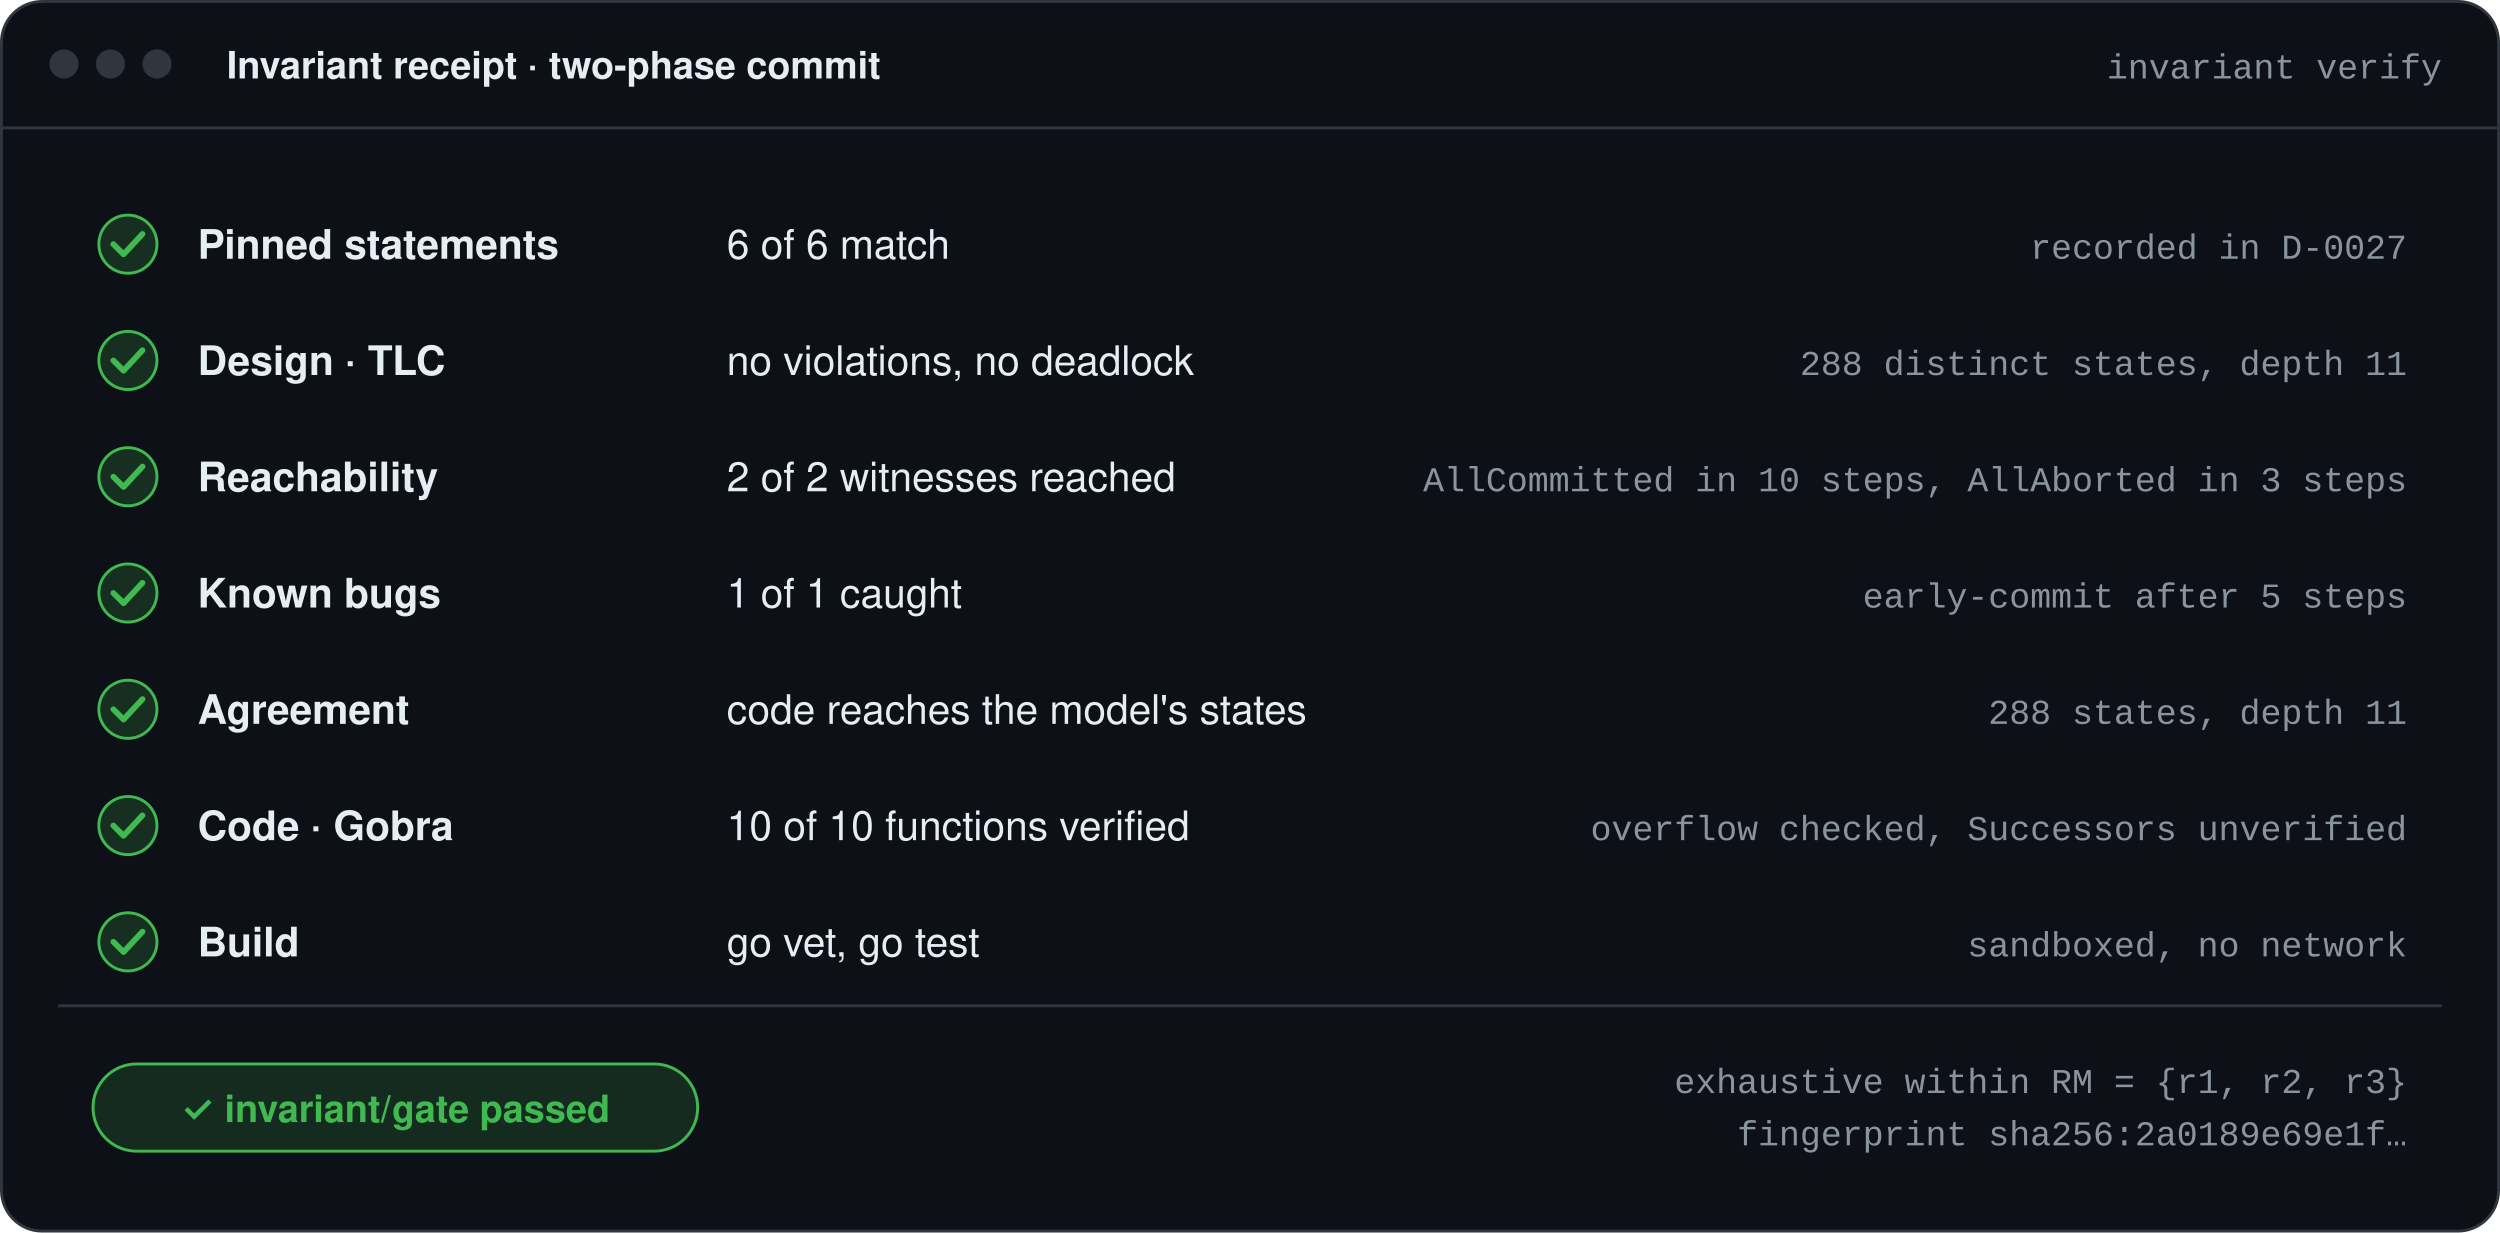
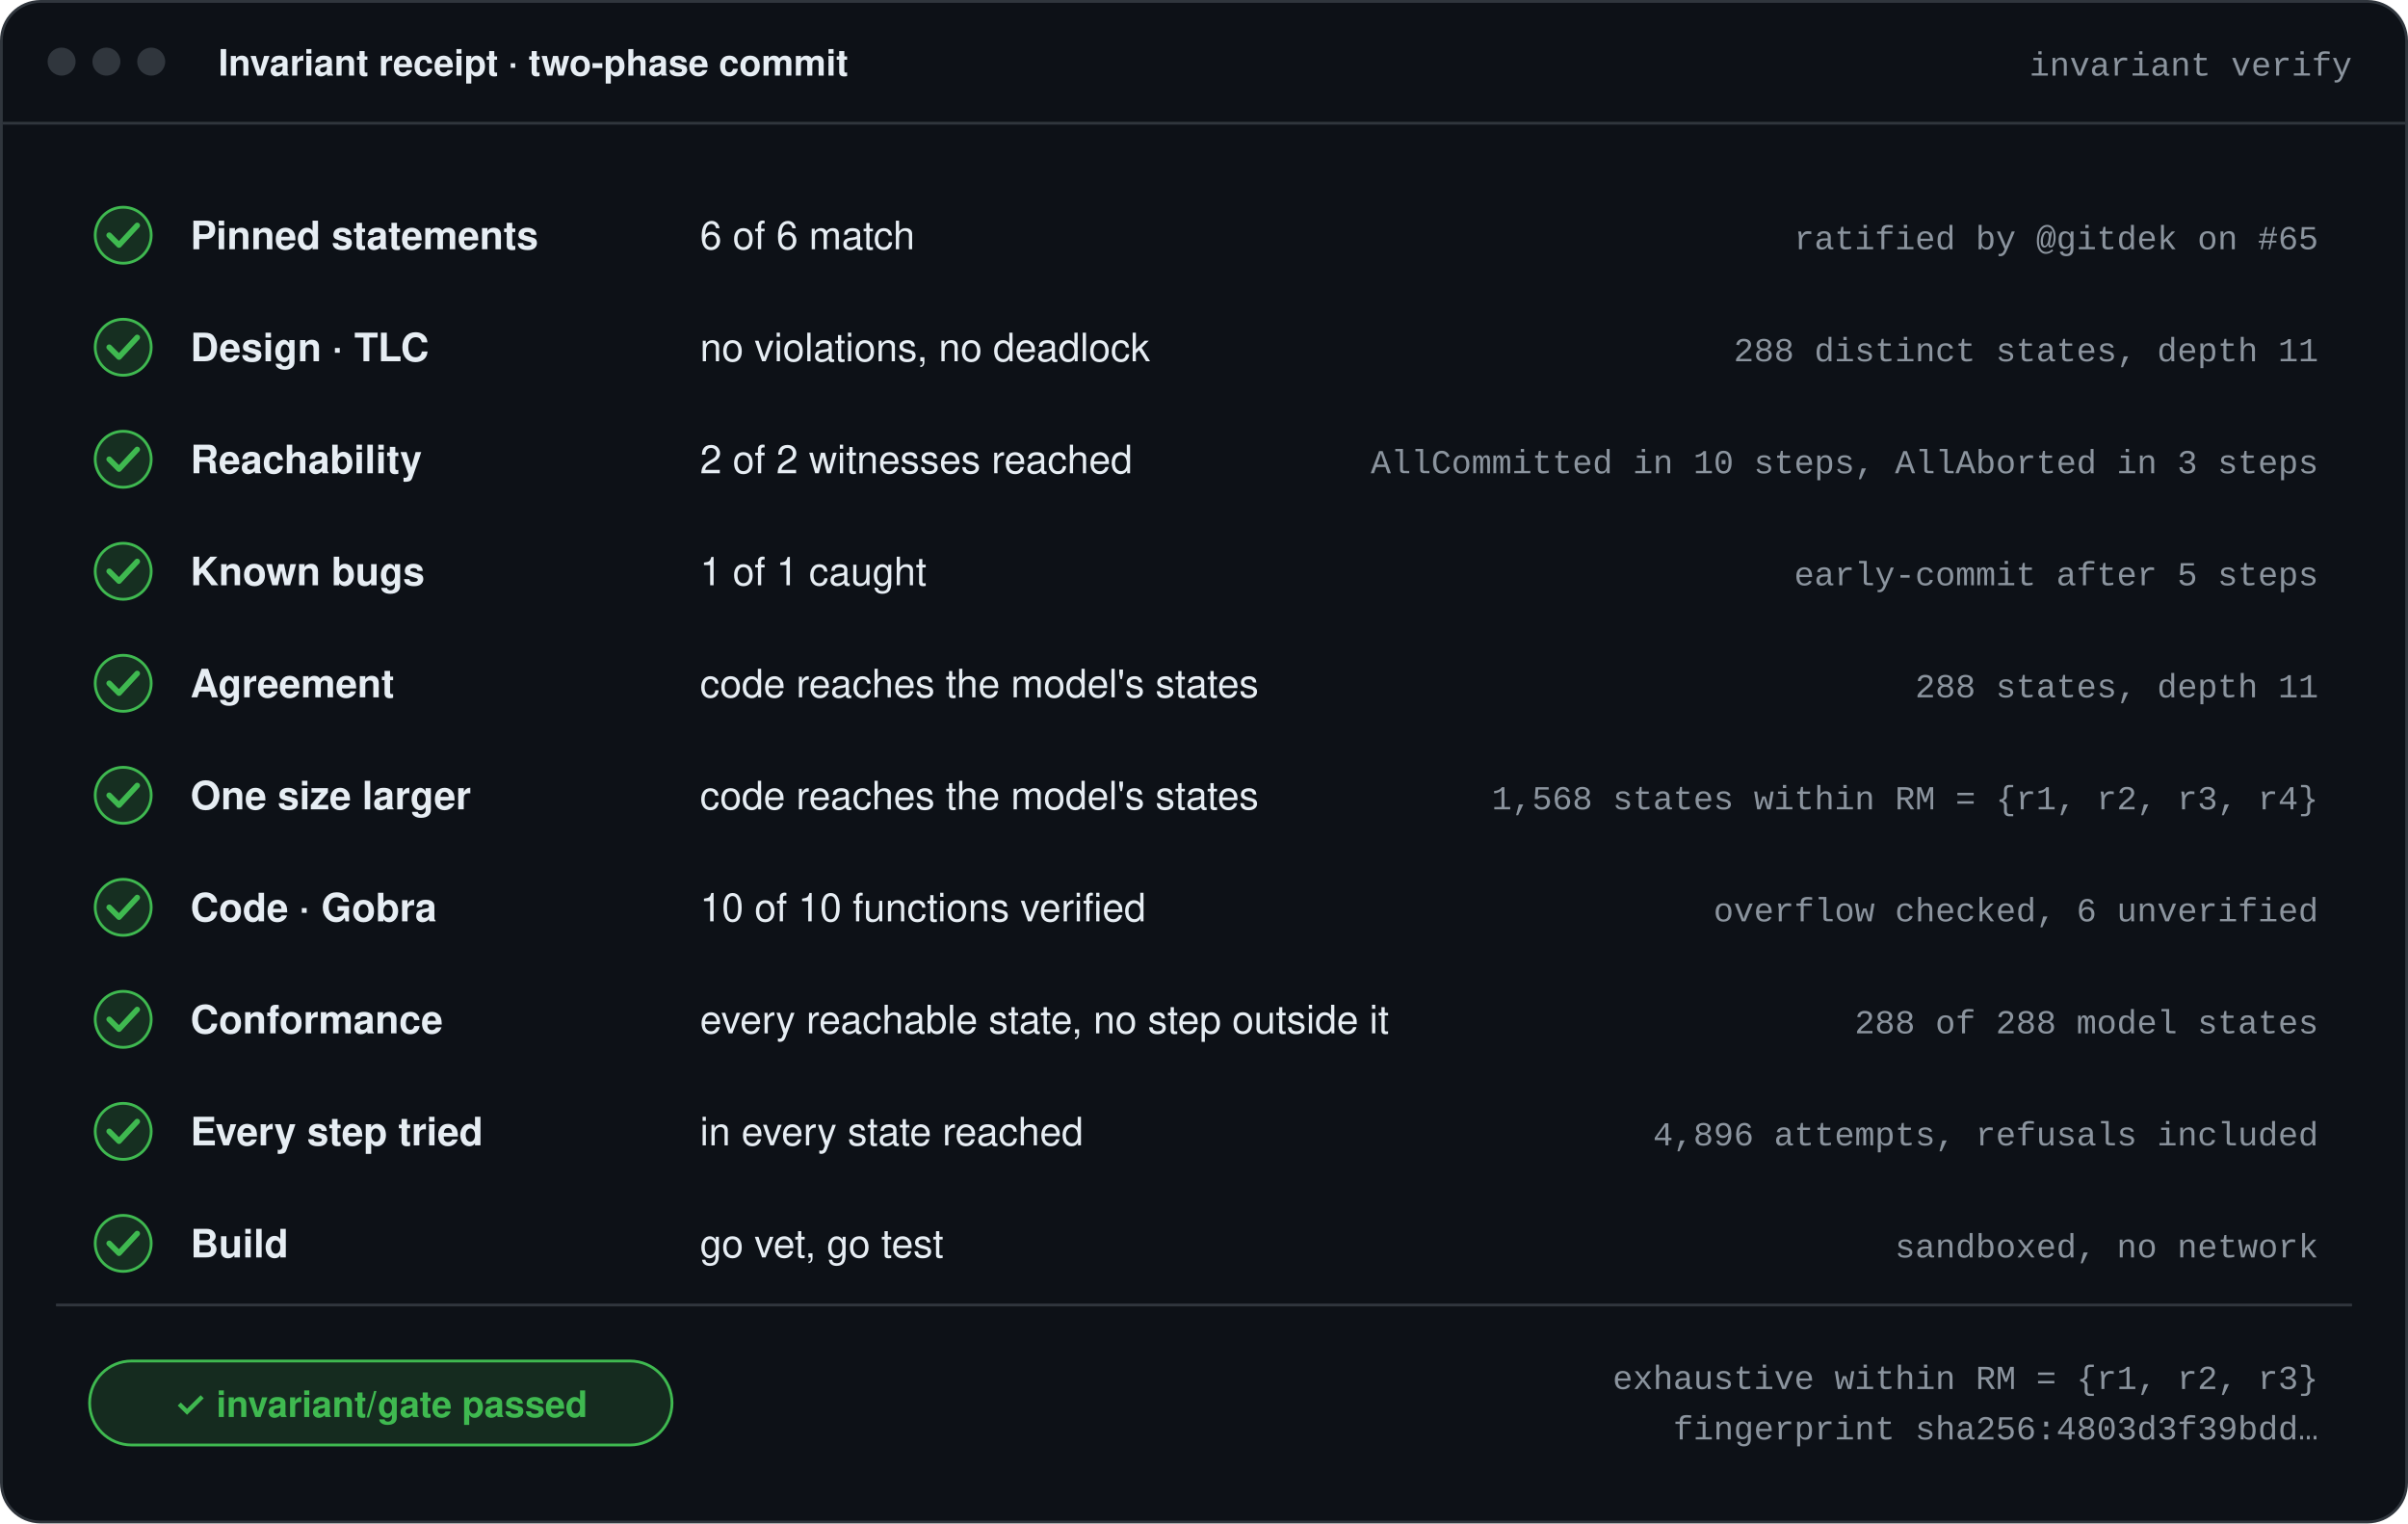
- <svg xmlns="http://www.w3.org/2000/svg" viewBox="0 0 860 424" width="860" height="424" role="img" aria-label="Invariant receipt for two-phase commit: every check passed. Pinned statements: 6 of 6 match. Design · TLC: no violations, no deadlock. Reachability: 2 of 2 witnesses reached. Known bugs: 1 of 1 caught. Agreement: code reaches the model's states. Code · Gobra: 10 of 10 functions verified. Build: go vet, go test.">
-   <rect x="0.5" y="0.5" width="859" height="423" rx="14" fill="#0D1117" stroke="#30363D" />
+ <svg xmlns="http://www.w3.org/2000/svg" viewBox="0 0 860 544" width="860" height="544" role="img" aria-label="Invariant receipt for two-phase commit: every check passed. Pinned statements: 6 of 6 match. Design · TLC: no violations, no deadlock. Reachability: 2 of 2 witnesses reached. Known bugs: 1 of 1 caught. Agreement: code reaches the model's states. One size larger: code reaches the model's states. Code · Gobra: 10 of 10 functions verified. Conformance: every reachable state, no step outside it. Every step tried: in every state reached. Build: go vet, go test.">
+   <rect x="0.5" y="0.5" width="859" height="543" rx="14" fill="#0D1117" stroke="#30363D" />
  <circle cx="22" cy="22" r="5" fill="#30363D" />
  <circle cx="38" cy="22" r="5" fill="#30363D" />
  <circle cx="54" cy="22" r="5" fill="#30363D" />
  <text x="78" y="27" font-family="-apple-system, BlinkMacSystemFont, 'Segoe UI', Helvetica, Arial, sans-serif" font-size="13" font-weight="600" fill="#E6EDF3">Invariant receipt · two-phase commit</text>
  <text x="840" y="27" text-anchor="end" font-family="ui-monospace, SFMono-Regular, Menlo, Consolas, 'Liberation Mono', monospace" font-size="12" fill="#8B949E">invariant verify</text>
  <path d="M1 44H859" stroke="#30363D" />
  <g font-family="-apple-system, BlinkMacSystemFont, 'Segoe UI', Helvetica, Arial, sans-serif">
    <g opacity="1">
      <animate attributeName="opacity" values="0;1;0" keyTimes="0;0.05;0.95" dur="12.0s" calcMode="discrete" repeatCount="indefinite" />
      <animateTransform attributeName="transform" type="translate" values="-10 0;-10 0;0 0;0 0" keyTimes="0;0.05;0.075;1" dur="12.0s" repeatCount="indefinite" />
      <circle cx="44" cy="84" r="10" fill="#3FB950" fill-opacity="0.18" stroke="#3FB950" />
      <path d="M39,84l3.5,3.5l6.5-7" fill="none" stroke="#3FB950" stroke-width="2" stroke-linecap="round" stroke-linejoin="round" stroke-dasharray="16" stroke-dashoffset="0">
        <animate attributeName="stroke-dashoffset" values="16;16;0;0" keyTimes="0;0.062;0.087;1" calcMode="linear" dur="12.0s" repeatCount="indefinite" />
      </path>
      <text x="68" y="89" font-size="14" font-weight="600" fill="#E6EDF3">Pinned statements</text>
      <text x="250" y="89" font-size="14" fill="#E6EDF3">6 of 6 match</text>
-       <text x="828" y="89" text-anchor="end" font-family="ui-monospace, SFMono-Regular, Menlo, Consolas, 'Liberation Mono', monospace" font-size="12" fill="#8B949E">recorded in D-0027</text>
+       <text x="828" y="89" text-anchor="end" font-family="ui-monospace, SFMono-Regular, Menlo, Consolas, 'Liberation Mono', monospace" font-size="12" fill="#8B949E">ratified by @gitdek on #65</text>
    </g>
    <g opacity="1">
      <animate attributeName="opacity" values="0;1;0" keyTimes="0;0.096;0.95" dur="12.0s" calcMode="discrete" repeatCount="indefinite" />
      <animateTransform attributeName="transform" type="translate" values="-10 0;-10 0;0 0;0 0" keyTimes="0;0.096;0.121;1" dur="12.0s" repeatCount="indefinite" />
      <circle cx="44" cy="124" r="10" fill="#3FB950" fill-opacity="0.18" stroke="#3FB950" />
      <path d="M39,124l3.5,3.5l6.5-7" fill="none" stroke="#3FB950" stroke-width="2" stroke-linecap="round" stroke-linejoin="round" stroke-dasharray="16" stroke-dashoffset="0">
        <animate attributeName="stroke-dashoffset" values="16;16;0;0" keyTimes="0;0.108;0.133;1" calcMode="linear" dur="12.0s" repeatCount="indefinite" />
      </path>
      <text x="68" y="129" font-size="14" font-weight="600" fill="#E6EDF3">Design · TLC</text>
      <text x="250" y="129" font-size="14" fill="#E6EDF3">no violations, no deadlock</text>
      <text x="828" y="129" text-anchor="end" font-family="ui-monospace, SFMono-Regular, Menlo, Consolas, 'Liberation Mono', monospace" font-size="12" fill="#8B949E">288 distinct states, depth 11</text>
    </g>
    <g opacity="1">
      <animate attributeName="opacity" values="0;1;0" keyTimes="0;0.142;0.95" dur="12.0s" calcMode="discrete" repeatCount="indefinite" />
      <animateTransform attributeName="transform" type="translate" values="-10 0;-10 0;0 0;0 0" keyTimes="0;0.142;0.167;1" dur="12.0s" repeatCount="indefinite" />
      <circle cx="44" cy="164" r="10" fill="#3FB950" fill-opacity="0.18" stroke="#3FB950" />
      <path d="M39,164l3.5,3.5l6.5-7" fill="none" stroke="#3FB950" stroke-width="2" stroke-linecap="round" stroke-linejoin="round" stroke-dasharray="16" stroke-dashoffset="0">
        <animate attributeName="stroke-dashoffset" values="16;16;0;0" keyTimes="0;0.154;0.179;1" calcMode="linear" dur="12.0s" repeatCount="indefinite" />
      </path>
      <text x="68" y="169" font-size="14" font-weight="600" fill="#E6EDF3">Reachability</text>
      <text x="250" y="169" font-size="14" fill="#E6EDF3">2 of 2 witnesses reached</text>
      <text x="828" y="169" text-anchor="end" font-family="ui-monospace, SFMono-Regular, Menlo, Consolas, 'Liberation Mono', monospace" font-size="12" fill="#8B949E">AllCommitted in 10 steps, AllAborted in 3 steps</text>
    </g>
    <g opacity="1">
      <animate attributeName="opacity" values="0;1;0" keyTimes="0;0.188;0.95" dur="12.0s" calcMode="discrete" repeatCount="indefinite" />
      <animateTransform attributeName="transform" type="translate" values="-10 0;-10 0;0 0;0 0" keyTimes="0;0.188;0.212;1" dur="12.0s" repeatCount="indefinite" />
      <circle cx="44" cy="204" r="10" fill="#3FB950" fill-opacity="0.18" stroke="#3FB950" />
      <path d="M39,204l3.5,3.5l6.5-7" fill="none" stroke="#3FB950" stroke-width="2" stroke-linecap="round" stroke-linejoin="round" stroke-dasharray="16" stroke-dashoffset="0">
        <animate attributeName="stroke-dashoffset" values="16;16;0;0" keyTimes="0;0.2;0.225;1" calcMode="linear" dur="12.0s" repeatCount="indefinite" />
      </path>
      <text x="68" y="209" font-size="14" font-weight="600" fill="#E6EDF3">Known bugs</text>
      <text x="250" y="209" font-size="14" fill="#E6EDF3">1 of 1 caught</text>
      <text x="828" y="209" text-anchor="end" font-family="ui-monospace, SFMono-Regular, Menlo, Consolas, 'Liberation Mono', monospace" font-size="12" fill="#8B949E">early-commit after 5 steps</text>
    </g>
    <g opacity="1">
      <animate attributeName="opacity" values="0;1;0" keyTimes="0;0.233;0.95" dur="12.0s" calcMode="discrete" repeatCount="indefinite" />
      <animateTransform attributeName="transform" type="translate" values="-10 0;-10 0;0 0;0 0" keyTimes="0;0.233;0.258;1" dur="12.0s" repeatCount="indefinite" />
      <circle cx="44" cy="244" r="10" fill="#3FB950" fill-opacity="0.18" stroke="#3FB950" />
      <path d="M39,244l3.5,3.5l6.5-7" fill="none" stroke="#3FB950" stroke-width="2" stroke-linecap="round" stroke-linejoin="round" stroke-dasharray="16" stroke-dashoffset="0">
        <animate attributeName="stroke-dashoffset" values="16;16;0;0" keyTimes="0;0.246;0.271;1" calcMode="linear" dur="12.0s" repeatCount="indefinite" />
      </path>
      <text x="68" y="249" font-size="14" font-weight="600" fill="#E6EDF3">Agreement</text>
      <text x="250" y="249" font-size="14" fill="#E6EDF3">code reaches the model's states</text>
      <text x="828" y="249" text-anchor="end" font-family="ui-monospace, SFMono-Regular, Menlo, Consolas, 'Liberation Mono', monospace" font-size="12" fill="#8B949E">288 states, depth 11</text>
    </g>
    <g opacity="1">
      <animate attributeName="opacity" values="0;1;0" keyTimes="0;0.279;0.95" dur="12.0s" calcMode="discrete" repeatCount="indefinite" />
      <animateTransform attributeName="transform" type="translate" values="-10 0;-10 0;0 0;0 0" keyTimes="0;0.279;0.304;1" dur="12.0s" repeatCount="indefinite" />
      <circle cx="44" cy="284" r="10" fill="#3FB950" fill-opacity="0.18" stroke="#3FB950" />
      <path d="M39,284l3.5,3.5l6.5-7" fill="none" stroke="#3FB950" stroke-width="2" stroke-linecap="round" stroke-linejoin="round" stroke-dasharray="16" stroke-dashoffset="0">
        <animate attributeName="stroke-dashoffset" values="16;16;0;0" keyTimes="0;0.292;0.317;1" calcMode="linear" dur="12.0s" repeatCount="indefinite" />
      </path>
-       <text x="68" y="289" font-size="14" font-weight="600" fill="#E6EDF3">Code · Gobra</text>
-       <text x="250" y="289" font-size="14" fill="#E6EDF3">10 of 10 functions verified</text>
-       <text x="828" y="289" text-anchor="end" font-family="ui-monospace, SFMono-Regular, Menlo, Consolas, 'Liberation Mono', monospace" font-size="12" fill="#8B949E">overflow checked, Successors unverified</text>
+       <text x="68" y="289" font-size="14" font-weight="600" fill="#E6EDF3">One size larger</text>
+       <text x="250" y="289" font-size="14" fill="#E6EDF3">code reaches the model's states</text>
+       <text x="828" y="289" text-anchor="end" font-family="ui-monospace, SFMono-Regular, Menlo, Consolas, 'Liberation Mono', monospace" font-size="12" fill="#8B949E">1,568 states within RM = {r1, r2, r3, r4}</text>
    </g>
    <g opacity="1">
      <animate attributeName="opacity" values="0;1;0" keyTimes="0;0.325;0.95" dur="12.0s" calcMode="discrete" repeatCount="indefinite" />
      <animateTransform attributeName="transform" type="translate" values="-10 0;-10 0;0 0;0 0" keyTimes="0;0.325;0.35;1" dur="12.0s" repeatCount="indefinite" />
      <circle cx="44" cy="324" r="10" fill="#3FB950" fill-opacity="0.18" stroke="#3FB950" />
      <path d="M39,324l3.5,3.5l6.5-7" fill="none" stroke="#3FB950" stroke-width="2" stroke-linecap="round" stroke-linejoin="round" stroke-dasharray="16" stroke-dashoffset="0">
        <animate attributeName="stroke-dashoffset" values="16;16;0;0" keyTimes="0;0.338;0.362;1" calcMode="linear" dur="12.0s" repeatCount="indefinite" />
      </path>
-       <text x="68" y="329" font-size="14" font-weight="600" fill="#E6EDF3">Build</text>
-       <text x="250" y="329" font-size="14" fill="#E6EDF3">go vet, go test</text>
-       <text x="828" y="329" text-anchor="end" font-family="ui-monospace, SFMono-Regular, Menlo, Consolas, 'Liberation Mono', monospace" font-size="12" fill="#8B949E">sandboxed, no network</text>
+       <text x="68" y="329" font-size="14" font-weight="600" fill="#E6EDF3">Code · Gobra</text>
+       <text x="250" y="329" font-size="14" fill="#E6EDF3">10 of 10 functions verified</text>
+       <text x="828" y="329" text-anchor="end" font-family="ui-monospace, SFMono-Regular, Menlo, Consolas, 'Liberation Mono', monospace" font-size="12" fill="#8B949E">overflow checked, 6 unverified</text>
    </g>
-     <path d="M20 346H840" stroke="#30363D" />
    <g opacity="1">
-       <animate attributeName="opacity" values="0;1;0" keyTimes="0;0.404;0.95" dur="12.0s" calcMode="discrete" repeatCount="indefinite" />
-       <rect x="32" y="366" width="208" height="30" rx="15" fill="#3FB950" fill-opacity="0.16" stroke="#3FB950" />
-       <text x="136" y="386" text-anchor="middle" font-size="13" font-weight="600" fill="#3FB950">✓ invariant/gate passed</text>
-       <text x="828" y="376" text-anchor="end" font-family="ui-monospace, SFMono-Regular, Menlo, Consolas, 'Liberation Mono', monospace" font-size="12" fill="#8B949E">exhaustive within RM = {r1, r2, r3}</text>
-       <text x="828" y="394" text-anchor="end" font-family="ui-monospace, SFMono-Regular, Menlo, Consolas, 'Liberation Mono', monospace" font-size="12" fill="#8B949E">fingerprint sha256:2a0189e69e1f…</text>
+       <animate attributeName="opacity" values="0;1;0" keyTimes="0;0.371;0.95" dur="12.0s" calcMode="discrete" repeatCount="indefinite" />
+       <animateTransform attributeName="transform" type="translate" values="-10 0;-10 0;0 0;0 0" keyTimes="0;0.371;0.396;1" dur="12.0s" repeatCount="indefinite" />
+       <circle cx="44" cy="364" r="10" fill="#3FB950" fill-opacity="0.18" stroke="#3FB950" />
+       <path d="M39,364l3.5,3.5l6.5-7" fill="none" stroke="#3FB950" stroke-width="2" stroke-linecap="round" stroke-linejoin="round" stroke-dasharray="16" stroke-dashoffset="0">
+         <animate attributeName="stroke-dashoffset" values="16;16;0;0" keyTimes="0;0.383;0.408;1" calcMode="linear" dur="12.0s" repeatCount="indefinite" />
+       </path>
+       <text x="68" y="369" font-size="14" font-weight="600" fill="#E6EDF3">Conformance</text>
+       <text x="250" y="369" font-size="14" fill="#E6EDF3">every reachable state, no step outside it</text>
+       <text x="828" y="369" text-anchor="end" font-family="ui-monospace, SFMono-Regular, Menlo, Consolas, 'Liberation Mono', monospace" font-size="12" fill="#8B949E">288 of 288 model states</text>
+     </g>
+     <g opacity="1">
+       <animate attributeName="opacity" values="0;1;0" keyTimes="0;0.417;0.95" dur="12.0s" calcMode="discrete" repeatCount="indefinite" />
+       <animateTransform attributeName="transform" type="translate" values="-10 0;-10 0;0 0;0 0" keyTimes="0;0.417;0.442;1" dur="12.0s" repeatCount="indefinite" />
+       <circle cx="44" cy="404" r="10" fill="#3FB950" fill-opacity="0.18" stroke="#3FB950" />
+       <path d="M39,404l3.5,3.5l6.5-7" fill="none" stroke="#3FB950" stroke-width="2" stroke-linecap="round" stroke-linejoin="round" stroke-dasharray="16" stroke-dashoffset="0">
+         <animate attributeName="stroke-dashoffset" values="16;16;0;0" keyTimes="0;0.429;0.454;1" calcMode="linear" dur="12.0s" repeatCount="indefinite" />
+       </path>
+       <text x="68" y="409" font-size="14" font-weight="600" fill="#E6EDF3">Every step tried</text>
+       <text x="250" y="409" font-size="14" fill="#E6EDF3">in every state reached</text>
+       <text x="828" y="409" text-anchor="end" font-family="ui-monospace, SFMono-Regular, Menlo, Consolas, 'Liberation Mono', monospace" font-size="12" fill="#8B949E">4,896 attempts, refusals included</text>
+     </g>
+     <g opacity="1">
+       <animate attributeName="opacity" values="0;1;0" keyTimes="0;0.463;0.95" dur="12.0s" calcMode="discrete" repeatCount="indefinite" />
+       <animateTransform attributeName="transform" type="translate" values="-10 0;-10 0;0 0;0 0" keyTimes="0;0.463;0.487;1" dur="12.0s" repeatCount="indefinite" />
+       <circle cx="44" cy="444" r="10" fill="#3FB950" fill-opacity="0.18" stroke="#3FB950" />
+       <path d="M39,444l3.5,3.5l6.5-7" fill="none" stroke="#3FB950" stroke-width="2" stroke-linecap="round" stroke-linejoin="round" stroke-dasharray="16" stroke-dashoffset="0">
+         <animate attributeName="stroke-dashoffset" values="16;16;0;0" keyTimes="0;0.475;0.5;1" calcMode="linear" dur="12.0s" repeatCount="indefinite" />
+       </path>
+       <text x="68" y="449" font-size="14" font-weight="600" fill="#E6EDF3">Build</text>
+       <text x="250" y="449" font-size="14" fill="#E6EDF3">go vet, go test</text>
+       <text x="828" y="449" text-anchor="end" font-family="ui-monospace, SFMono-Regular, Menlo, Consolas, 'Liberation Mono', monospace" font-size="12" fill="#8B949E">sandboxed, no network</text>
+     </g>
+     <path d="M20 466H840" stroke="#30363D" />
+     <g opacity="1">
+       <animate attributeName="opacity" values="0;1;0" keyTimes="0;0.542;0.95" dur="12.0s" calcMode="discrete" repeatCount="indefinite" />
+       <rect x="32" y="486" width="208" height="30" rx="15" fill="#3FB950" fill-opacity="0.16" stroke="#3FB950" />
+       <text x="136" y="506" text-anchor="middle" font-size="13" font-weight="600" fill="#3FB950">✓ invariant/gate passed</text>
+       <text x="828" y="496" text-anchor="end" font-family="ui-monospace, SFMono-Regular, Menlo, Consolas, 'Liberation Mono', monospace" font-size="12" fill="#8B949E">exhaustive within RM = {r1, r2, r3}</text>
+       <text x="828" y="514" text-anchor="end" font-family="ui-monospace, SFMono-Regular, Menlo, Consolas, 'Liberation Mono', monospace" font-size="12" fill="#8B949E">fingerprint sha256:4803d3f39bdd…</text>
    </g>
  </g>
</svg>
